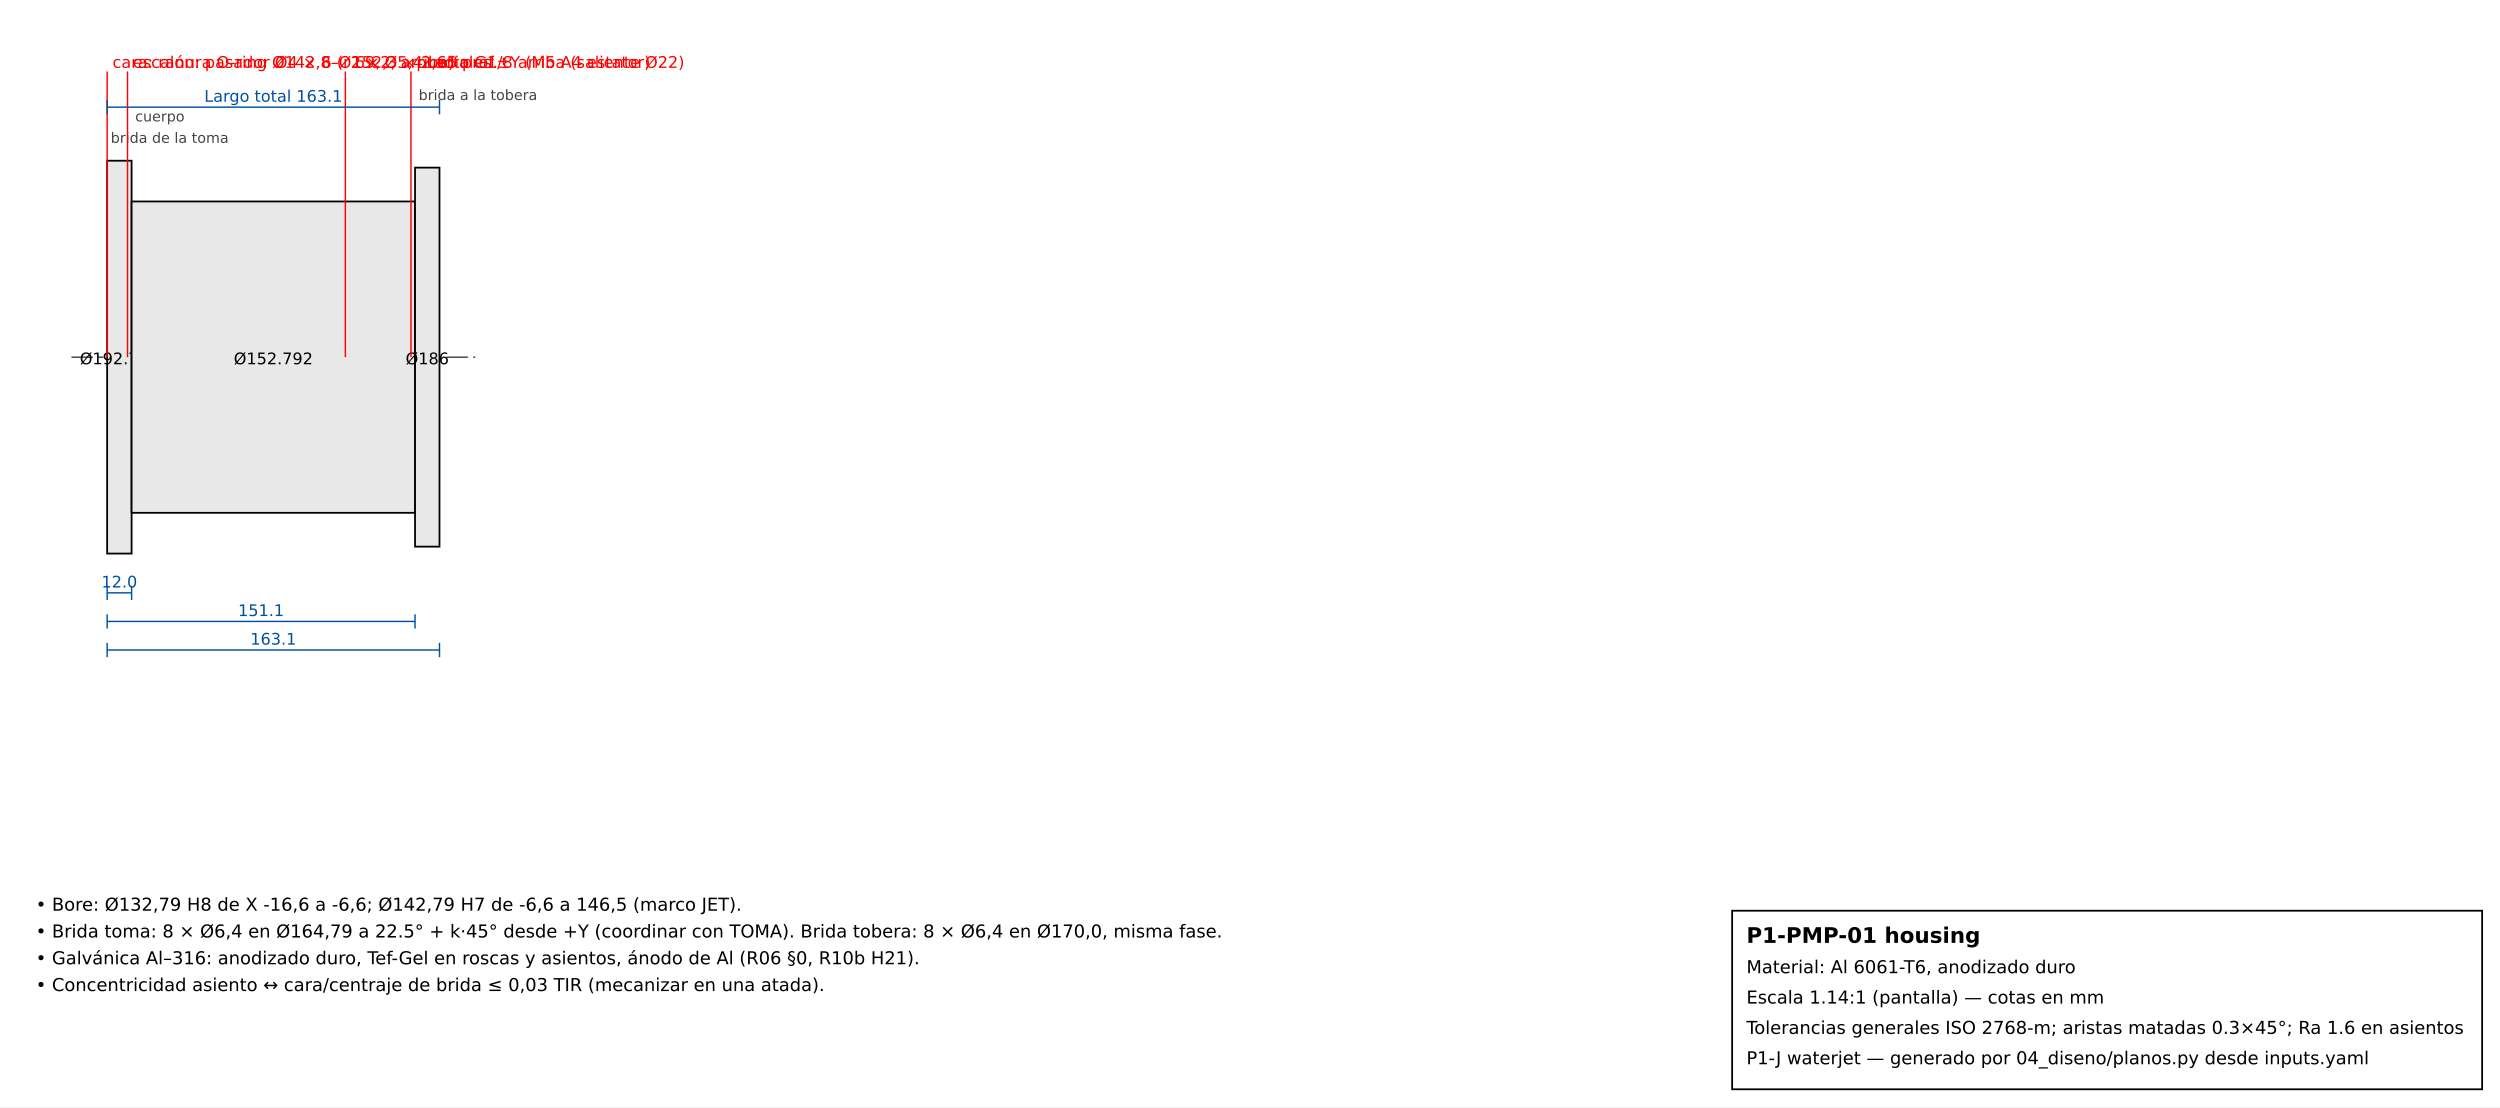
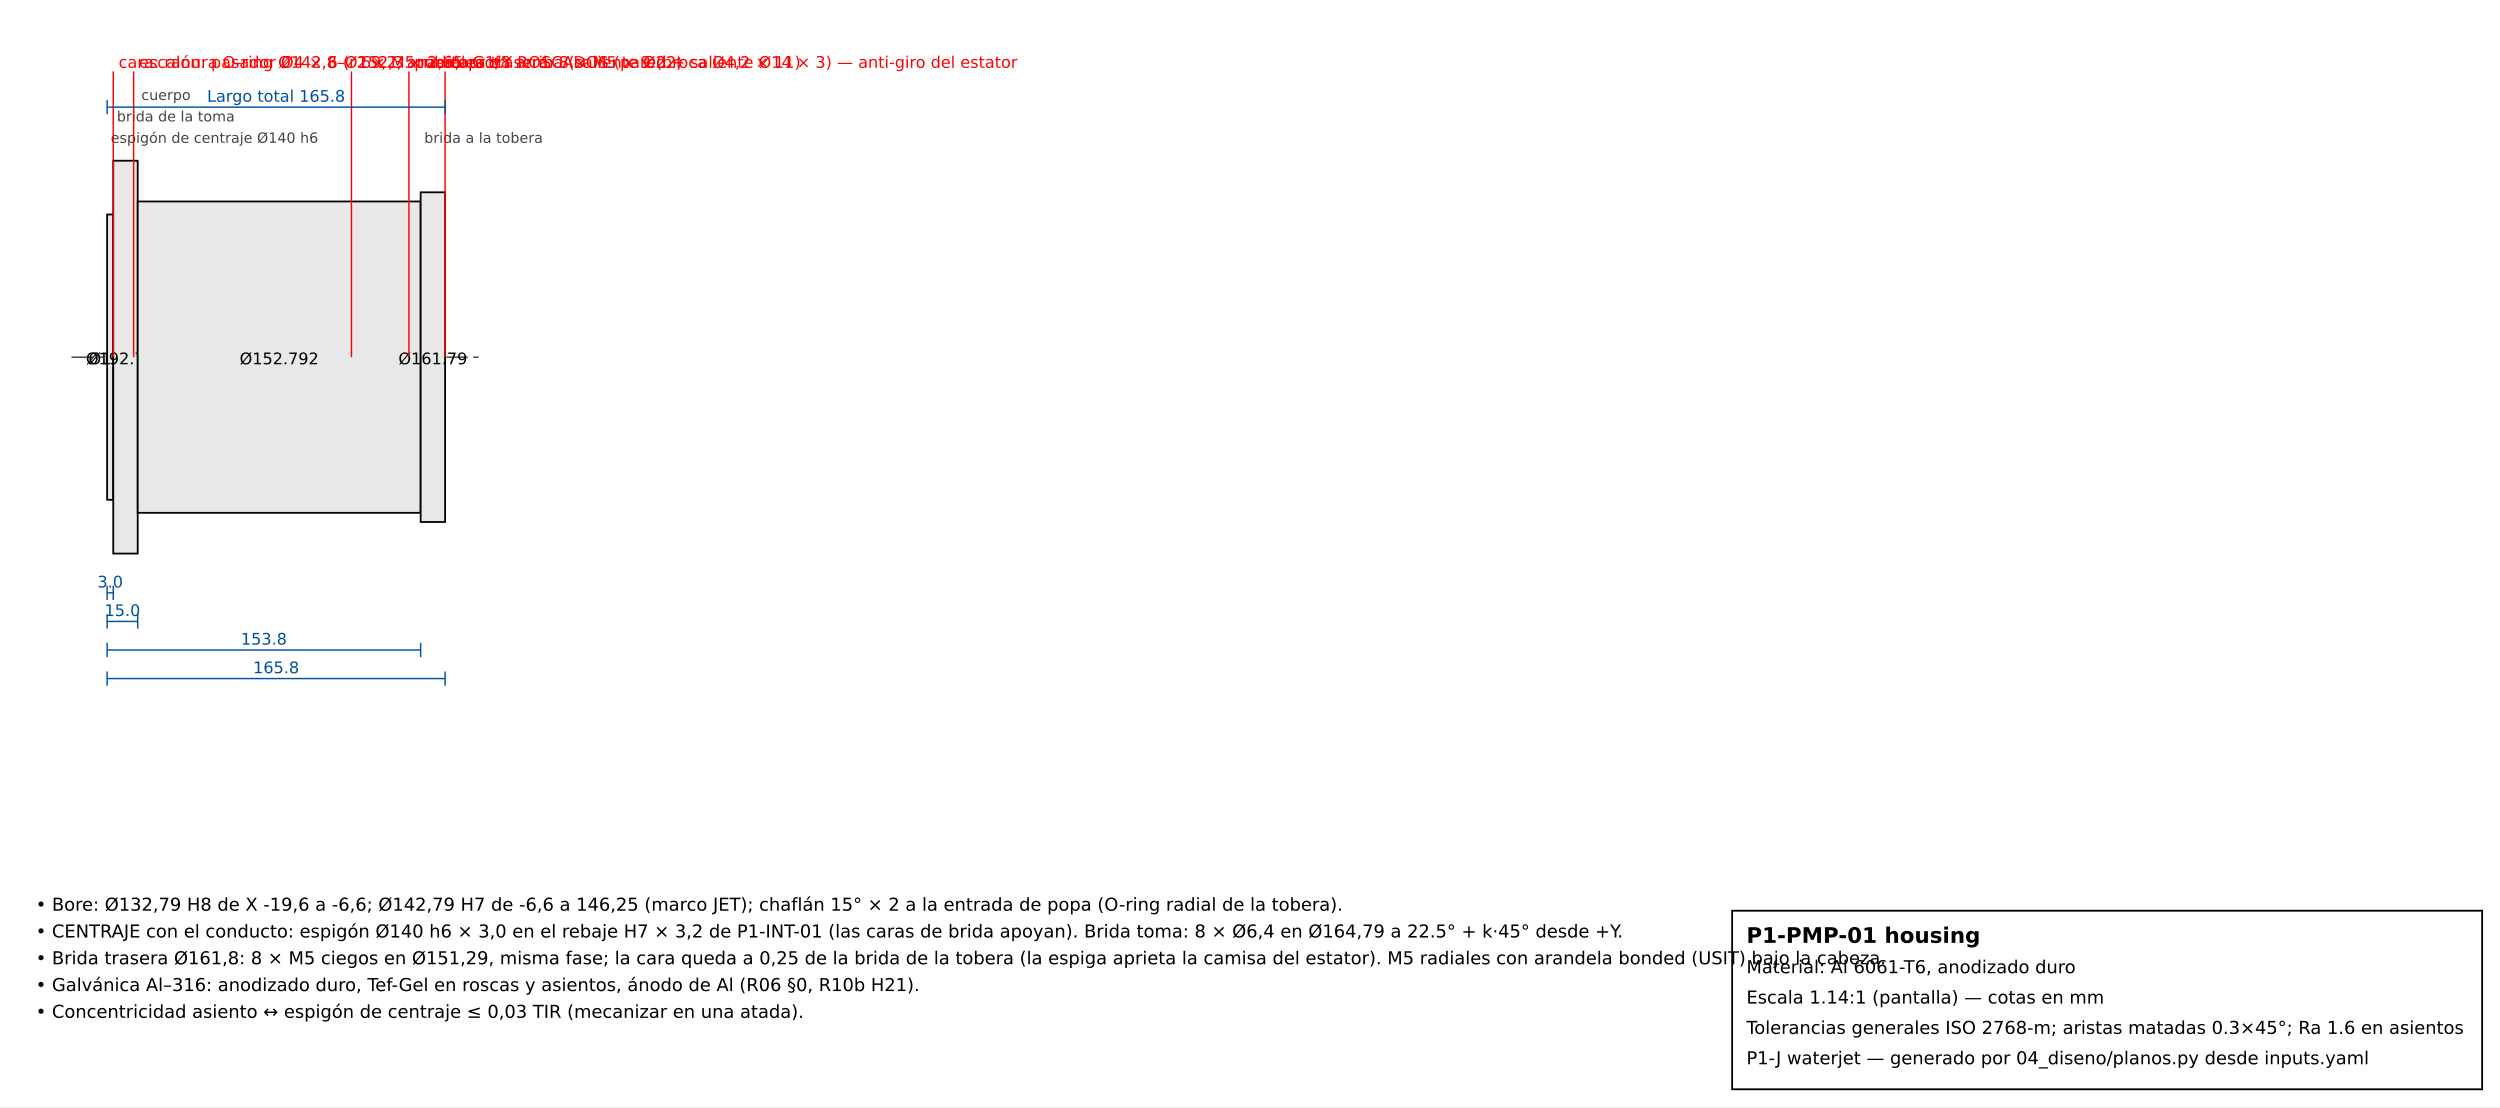
<svg xmlns="http://www.w3.org/2000/svg" baseProfile="full" height="620" version="1.1" width="1400">
  <defs />
  <rect fill="white" height="620" width="1400" x="0" y="0" />
-   <line stroke="black" stroke-dasharray="12,3,3,3" stroke-width="0.6" x1="40" x2="266.118" y1="200" y2="200" />
-   <rect fill="#e8e8e8" height="220.0" stroke="black" stroke-width="1" width="13.694" x="60" y="90.0" />
-   <text font-family="DejaVu Sans" font-size="9" text-anchor="middle" x="66.847" y="204">Ø192.792</text>
-   <line stroke="#0050a0" stroke-width="0.8" x1="60" x2="73.694" y1="332.0" y2="332.0" />
+   <line stroke="black" stroke-dasharray="12,3,3,3" stroke-width="0.6" x1="40" x2="269.256" y1="200" y2="200" />
+   <rect fill="#e8e8e8" height="159.758" stroke="black" stroke-width="1" width="3.423" x="60" y="120.121" />
+   <text font-family="DejaVu Sans" font-size="9" text-anchor="middle" x="61.712" y="204">Ø140</text>
+   <line stroke="#0050a0" stroke-width="0.8" x1="60" x2="63.423" y1="332.0" y2="332.0" />
  <line stroke="#0050a0" stroke-width="0.8" x1="60" x2="60" y1="328.0" y2="336.0" />
-   <line stroke="#0050a0" stroke-width="0.8" x1="73.694" x2="73.694" y1="328.0" y2="336.0" />
-   <text fill="#0050a0" font-family="DejaVu Sans" font-size="9" text-anchor="middle" x="66.847" y="329.0">12.0</text>
-   <text fill="#444" font-family="DejaVu Sans" font-size="8" x="62" y="80.0">brida de la toma</text>
-   <rect fill="#e8e8e8" height="174.355" stroke="black" stroke-width="1" width="158.731" x="73.694" y="112.823" />
-   <text font-family="DejaVu Sans" font-size="9" text-anchor="middle" x="153.059" y="204">Ø152.792</text>
-   <line stroke="#0050a0" stroke-width="0.8" x1="60" x2="232.424" y1="348.0" y2="348.0" />
+   <line stroke="#0050a0" stroke-width="0.8" x1="63.423" x2="63.423" y1="328.0" y2="336.0" />
+   <text fill="#0050a0" font-family="DejaVu Sans" font-size="9" text-anchor="middle" x="61.712" y="329.0">3.0</text>
+   <text fill="#444" font-family="DejaVu Sans" font-size="8" x="62" y="80.0">espigón de centraje Ø140 h6</text>
+   <rect fill="#e8e8e8" height="220.0" stroke="black" stroke-width="1" width="13.694" x="63.423" y="90.0" />
+   <text font-family="DejaVu Sans" font-size="9" text-anchor="middle" x="70.27" y="204">Ø192.792</text>
+   <line stroke="#0050a0" stroke-width="0.8" x1="60" x2="77.117" y1="348.0" y2="348.0" />
  <line stroke="#0050a0" stroke-width="0.8" x1="60" x2="60" y1="344.0" y2="352.0" />
-   <line stroke="#0050a0" stroke-width="0.8" x1="232.424" x2="232.424" y1="344.0" y2="352.0" />
-   <text fill="#0050a0" font-family="DejaVu Sans" font-size="9" text-anchor="middle" x="146.212" y="345.0">151.1</text>
-   <text fill="#444" font-family="DejaVu Sans" font-size="8" x="75.694" y="68.0">cuerpo</text>
-   <rect fill="#e8e8e8" height="212.249" stroke="black" stroke-width="1" width="13.694" x="232.424" y="93.875" />
-   <text font-family="DejaVu Sans" font-size="9" text-anchor="middle" x="239.271" y="204">Ø186</text>
-   <line stroke="#0050a0" stroke-width="0.8" x1="60" x2="246.118" y1="364.0" y2="364.0" />
+   <line stroke="#0050a0" stroke-width="0.8" x1="77.117" x2="77.117" y1="344.0" y2="352.0" />
+   <text fill="#0050a0" font-family="DejaVu Sans" font-size="9" text-anchor="middle" x="68.558" y="345.0">15.0</text>
+   <text fill="#444" font-family="DejaVu Sans" font-size="8" x="65.423" y="68.0">brida de la toma</text>
+   <rect fill="#e8e8e8" height="174.355" stroke="black" stroke-width="1" width="158.445" x="77.117" y="112.823" />
+   <text font-family="DejaVu Sans" font-size="9" text-anchor="middle" x="156.34" y="204">Ø152.792</text>
+   <line stroke="#0050a0" stroke-width="0.8" x1="60" x2="235.562" y1="364.0" y2="364.0" />
  <line stroke="#0050a0" stroke-width="0.8" x1="60" x2="60" y1="360.0" y2="368.0" />
-   <line stroke="#0050a0" stroke-width="0.8" x1="246.118" x2="246.118" y1="360.0" y2="368.0" />
-   <text fill="#0050a0" font-family="DejaVu Sans" font-size="9" text-anchor="middle" x="153.059" y="361.0">163.1</text>
-   <text fill="#444" font-family="DejaVu Sans" font-size="8" x="234.424" y="56.0">brida a la tobera</text>
-   <line stroke="red" stroke-width="0.8" x1="60.0" x2="60.0" y1="40.0" y2="200" />
-   <text fill="red" font-family="DejaVu Sans" font-size="9" x="63.0" y="38.0">cara: ranura O-ring Ø142,8–Ø152,3 × 2,65 prof.</text>
-   <line stroke="red" stroke-width="0.8" x1="71.411" x2="71.411" y1="40.0" y2="200" />
-   <text fill="red" font-family="DejaVu Sans" font-size="9" x="74.411" y="38.0">escalón: pasador Ø4 × 6 (r 69,2, arriba)</text>
-   <line stroke="red" stroke-width="0.8" x1="193.398" x2="193.398" y1="40.0" y2="200" />
-   <text fill="red" font-family="DejaVu Sans" font-size="9" x="196.398" y="38.0">2 × Ø5,4 radiales ±Y (M5 A4 estator)</text>
-   <line stroke="red" stroke-width="0.8" x1="230.142" x2="230.142" y1="40.0" y2="200" />
-   <text fill="red" font-family="DejaVu Sans" font-size="9" x="233.142" y="38.0">puerto G1/8 arriba (saliente Ø22)</text>
-   <line stroke="#0050a0" stroke-width="0.8" x1="60" x2="246.118" y1="60" y2="60" />
+   <line stroke="#0050a0" stroke-width="0.8" x1="235.562" x2="235.562" y1="360.0" y2="368.0" />
+   <text fill="#0050a0" font-family="DejaVu Sans" font-size="9" text-anchor="middle" x="147.781" y="361.0">153.8</text>
+   <text fill="#444" font-family="DejaVu Sans" font-size="8" x="79.117" y="56.0">cuerpo</text>
+   <rect fill="#e8e8e8" height="184.623" stroke="black" stroke-width="1" width="13.694" x="235.562" y="107.689" />
+   <text font-family="DejaVu Sans" font-size="9" text-anchor="middle" x="242.409" y="204">Ø161.79</text>
+   <line stroke="#0050a0" stroke-width="0.8" x1="60" x2="249.256" y1="380.0" y2="380.0" />
+   <line stroke="#0050a0" stroke-width="0.8" x1="60" x2="60" y1="376.0" y2="384.0" />
+   <line stroke="#0050a0" stroke-width="0.8" x1="249.256" x2="249.256" y1="376.0" y2="384.0" />
+   <text fill="#0050a0" font-family="DejaVu Sans" font-size="9" text-anchor="middle" x="154.628" y="377.0">165.8</text>
+   <text fill="#444" font-family="DejaVu Sans" font-size="8" x="237.562" y="80.0">brida a la tobera</text>
+   <line stroke="red" stroke-width="0.8" x1="63.423" x2="63.423" y1="40.0" y2="200" />
+   <text fill="red" font-family="DejaVu Sans" font-size="9" x="66.423" y="38.0">cara: ranura O-ring Ø142,8–Ø152,3 × 2,65 prof.</text>
+   <line stroke="red" stroke-width="0.8" x1="74.835" x2="74.835" y1="40.0" y2="200" />
+   <text fill="red" font-family="DejaVu Sans" font-size="9" x="77.835" y="38.0">escalón: pasador Ø4 × 6 (r 69,2, arriba)</text>
+   <line stroke="red" stroke-width="0.8" x1="196.821" x2="196.821" y1="40.0" y2="200" />
+   <text fill="red" font-family="DejaVu Sans" font-size="9" x="199.821" y="38.0">2 × M5 radiales ±Y ROSCADOS (pared + saliente Ø14 × 3) — anti-giro del estator</text>
+   <line stroke="red" stroke-width="0.8" x1="229.001" x2="229.001" y1="40.0" y2="200" />
+   <text fill="red" font-family="DejaVu Sans" font-size="9" x="232.001" y="38.0">puerto G1/8 arriba (saliente Ø22)</text>
+   <line stroke="red" stroke-width="0.8" x1="249.256" x2="249.256" y1="40.0" y2="200" />
+   <text fill="red" font-family="DejaVu Sans" font-size="9" x="252.256" y="38.0">cara trasera: 8 × M5 × 9 (broca Ø4,2 × 11)</text>
+   <line stroke="#0050a0" stroke-width="0.8" x1="60" x2="249.256" y1="60" y2="60" />
  <line stroke="#0050a0" stroke-width="0.8" x1="60" x2="60" y1="56" y2="64" />
-   <line stroke="#0050a0" stroke-width="0.8" x1="246.118" x2="246.118" y1="56" y2="64" />
-   <text fill="#0050a0" font-family="DejaVu Sans" font-size="9" text-anchor="middle" x="153.059" y="57">Largo total 163.1</text>
+   <line stroke="#0050a0" stroke-width="0.8" x1="249.256" x2="249.256" y1="56" y2="64" />
+   <text fill="#0050a0" font-family="DejaVu Sans" font-size="9" text-anchor="middle" x="154.628" y="57">Largo total 165.8</text>
  <g font-family="DejaVu Sans" font-size="11">
    <rect fill="none" height="100" stroke="black" width="420" x="970" y="510" />
    <text font-size="12" font-weight="bold" x="978" y="528">P1-PMP-01  housing</text>
    <text font-size="10" font-weight="normal" x="978" y="545">Material: Al 6061-T6, anodizado duro</text>
    <text font-size="10" font-weight="normal" x="978" y="562">Escala 1.14:1 (pantalla)  —  cotas en mm</text>
    <text font-size="10" font-weight="normal" x="978" y="579">Tolerancias generales ISO 2768-m; aristas matadas 0.3×45°; Ra 1.6 en asientos</text>
    <text font-size="10" font-weight="normal" x="978" y="596">P1-J waterjet — generado por 04_diseno/planos.py desde inputs.yaml</text>
-     <text font-size="10" x="20" y="510">• Bore: Ø132,79 H8 de X -16,6 a -6,6; Ø142,79 H7 de -6,6 a 146,5 (marco JET).</text>
-     <text font-size="10" x="20" y="525">• Brida toma: 8 × Ø6,4 en Ø164,79 a 22.5° + k·45° desde +Y (coordinar con TOMA). Brida tobera: 8 × Ø6,4 en Ø170,0, misma fase.</text>
-     <text font-size="10" x="20" y="540">• Galvánica Al–316: anodizado duro, Tef-Gel en roscas y asientos, ánodo de Al (R06 §0, R10b H21).</text>
-     <text font-size="10" x="20" y="555">• Concentricidad asiento ↔ cara/centraje de brida ≤ 0,03 TIR (mecanizar en una atada).</text>
+     <text font-size="10" x="20" y="510">• Bore: Ø132,79 H8 de X -19,6 a -6,6; Ø142,79 H7 de -6,6 a 146,25 (marco JET); chaflán 15° × 2 a la entrada de popa (O-ring radial de la tobera).</text>
+     <text font-size="10" x="20" y="525">• CENTRAJE con el conducto: espigón Ø140 h6 × 3,0 en el rebaje H7 × 3,2 de P1-INT-01 (las caras de brida apoyan). Brida toma: 8 × Ø6,4 en Ø164,79 a 22.5° + k·45° desde +Y.</text>
+     <text font-size="10" x="20" y="540">• Brida trasera Ø161,8: 8 × M5 ciegos en Ø151,29, misma fase; la cara queda a 0,25 de la brida de la tobera (la espiga aprieta la camisa del estator). M5 radiales con arandela bonded (USIT) bajo la cabeza.</text>
+     <text font-size="10" x="20" y="555">• Galvánica Al–316: anodizado duro, Tef-Gel en roscas y asientos, ánodo de Al (R06 §0, R10b H21).</text>
+     <text font-size="10" x="20" y="570">• Concentricidad asiento ↔ espigón de centraje ≤ 0,03 TIR (mecanizar en una atada).</text>
  </g>
</svg>
